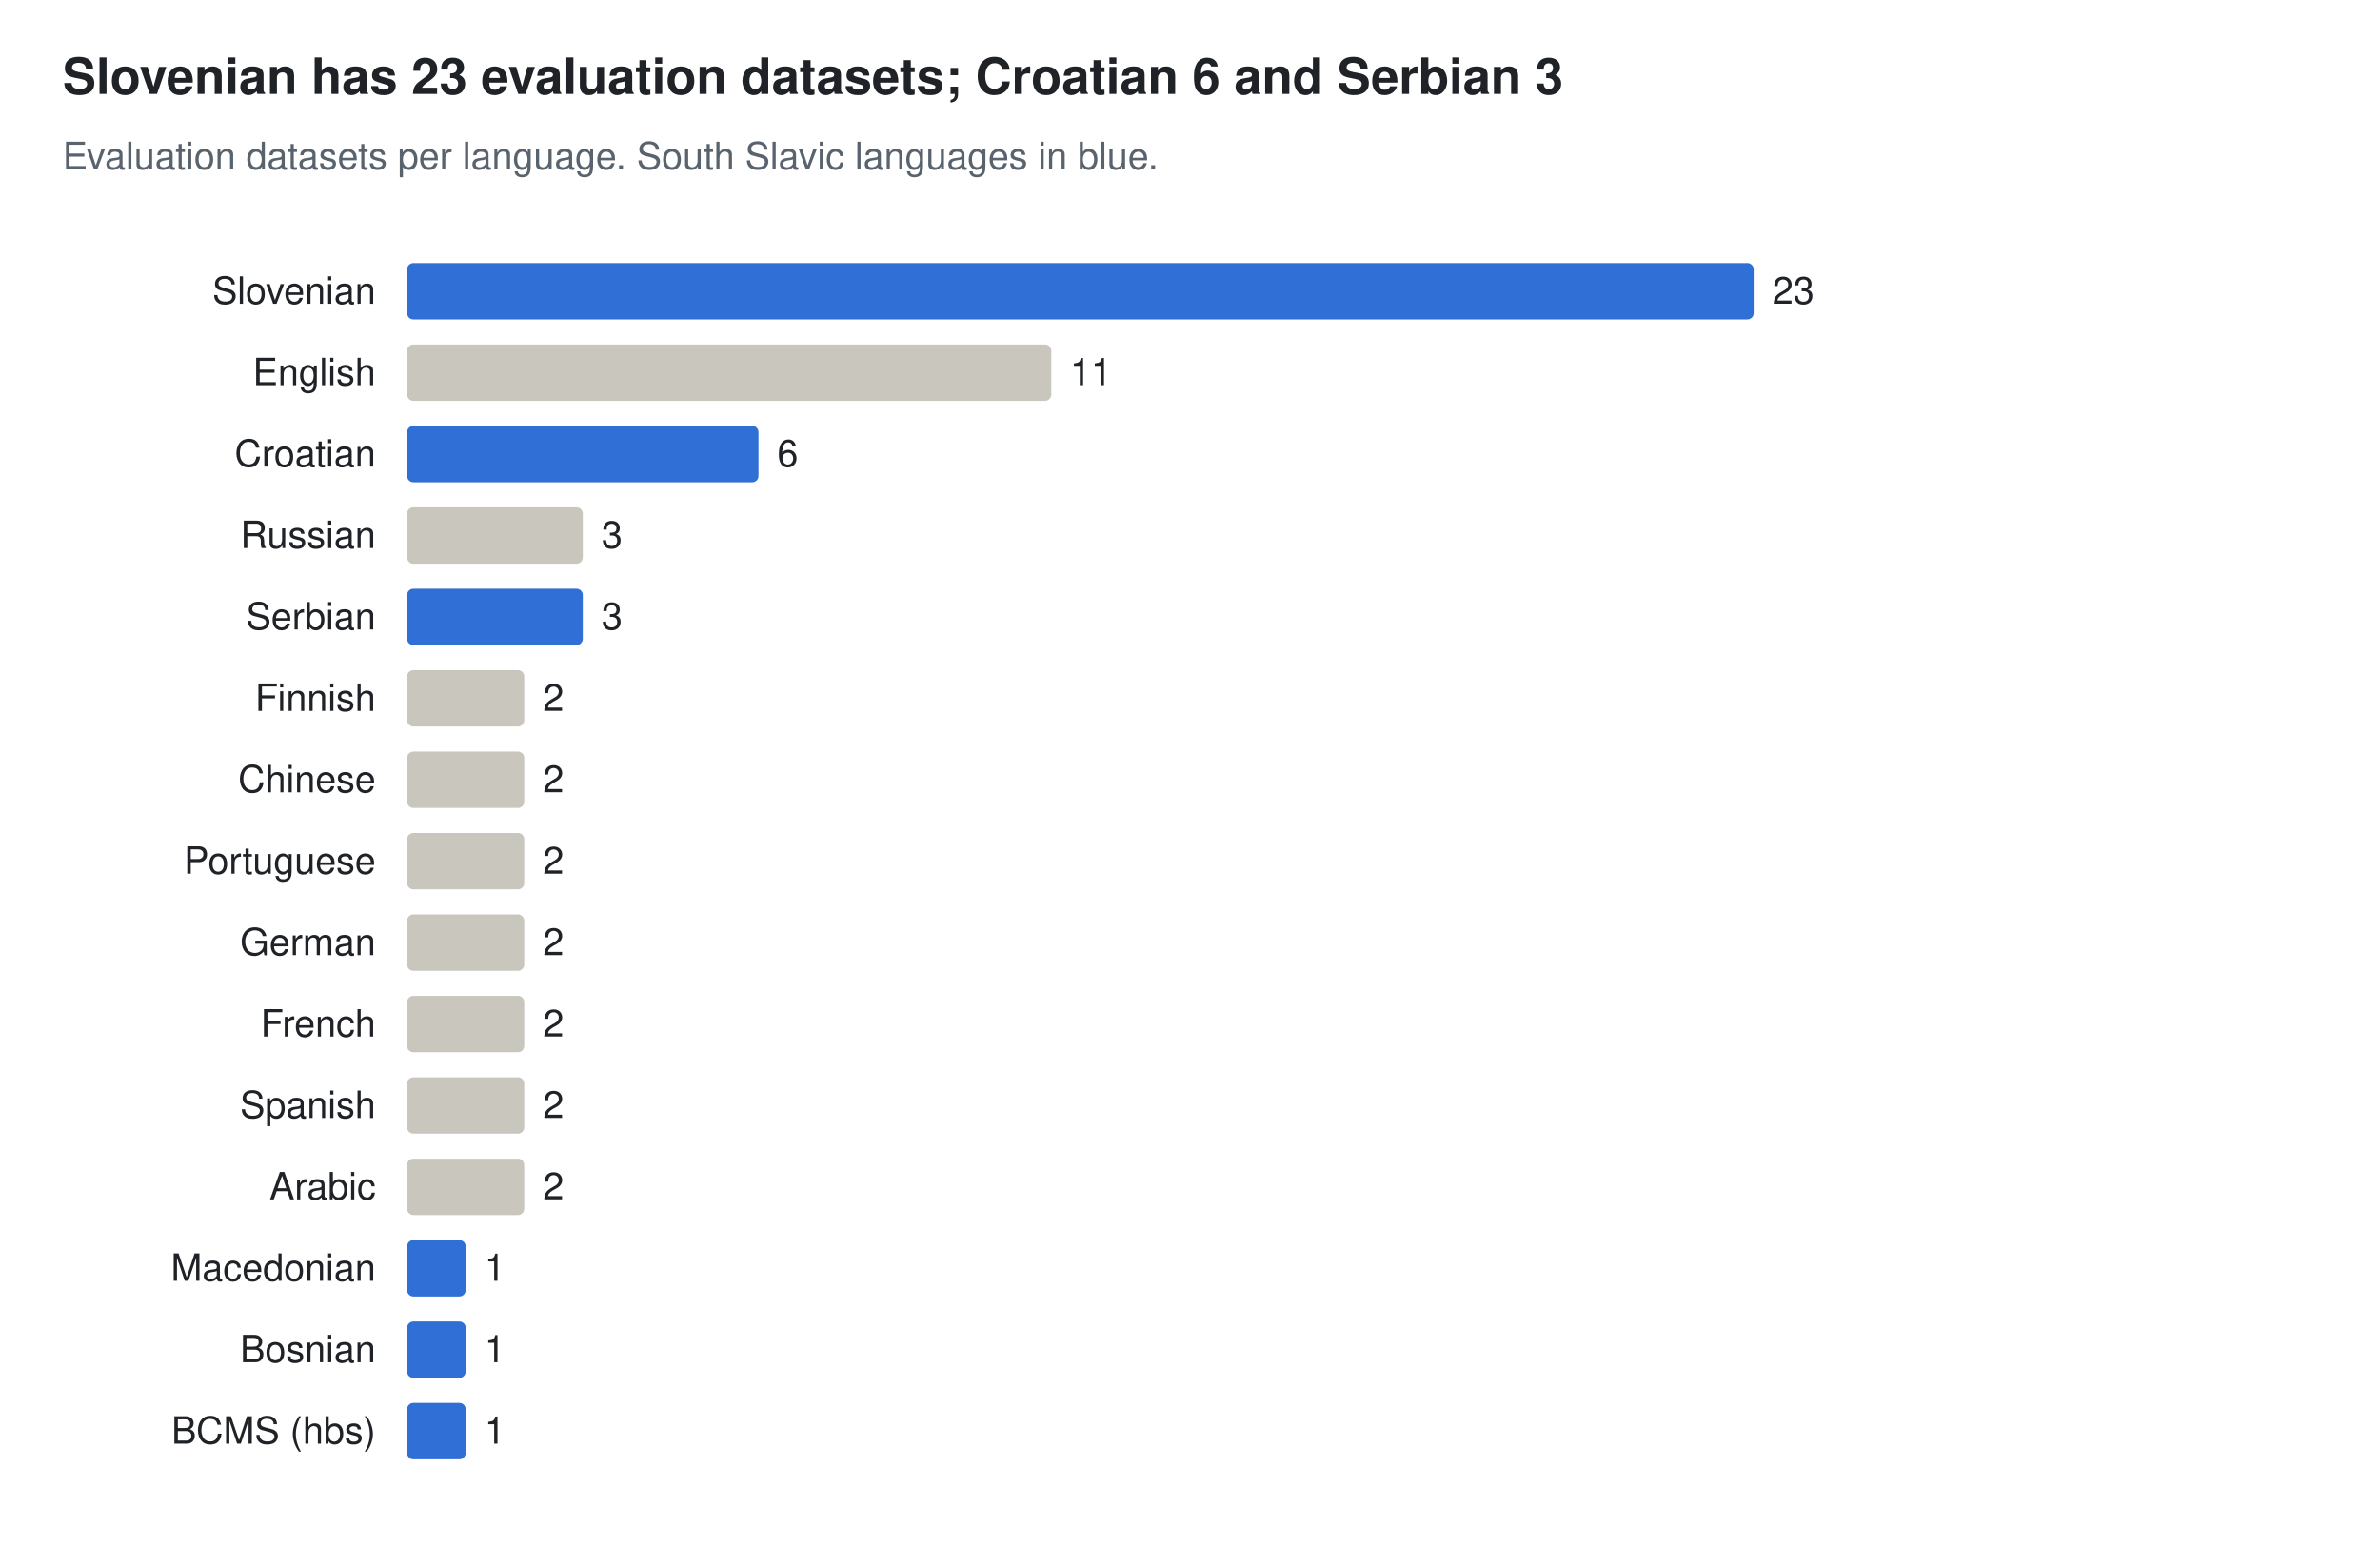
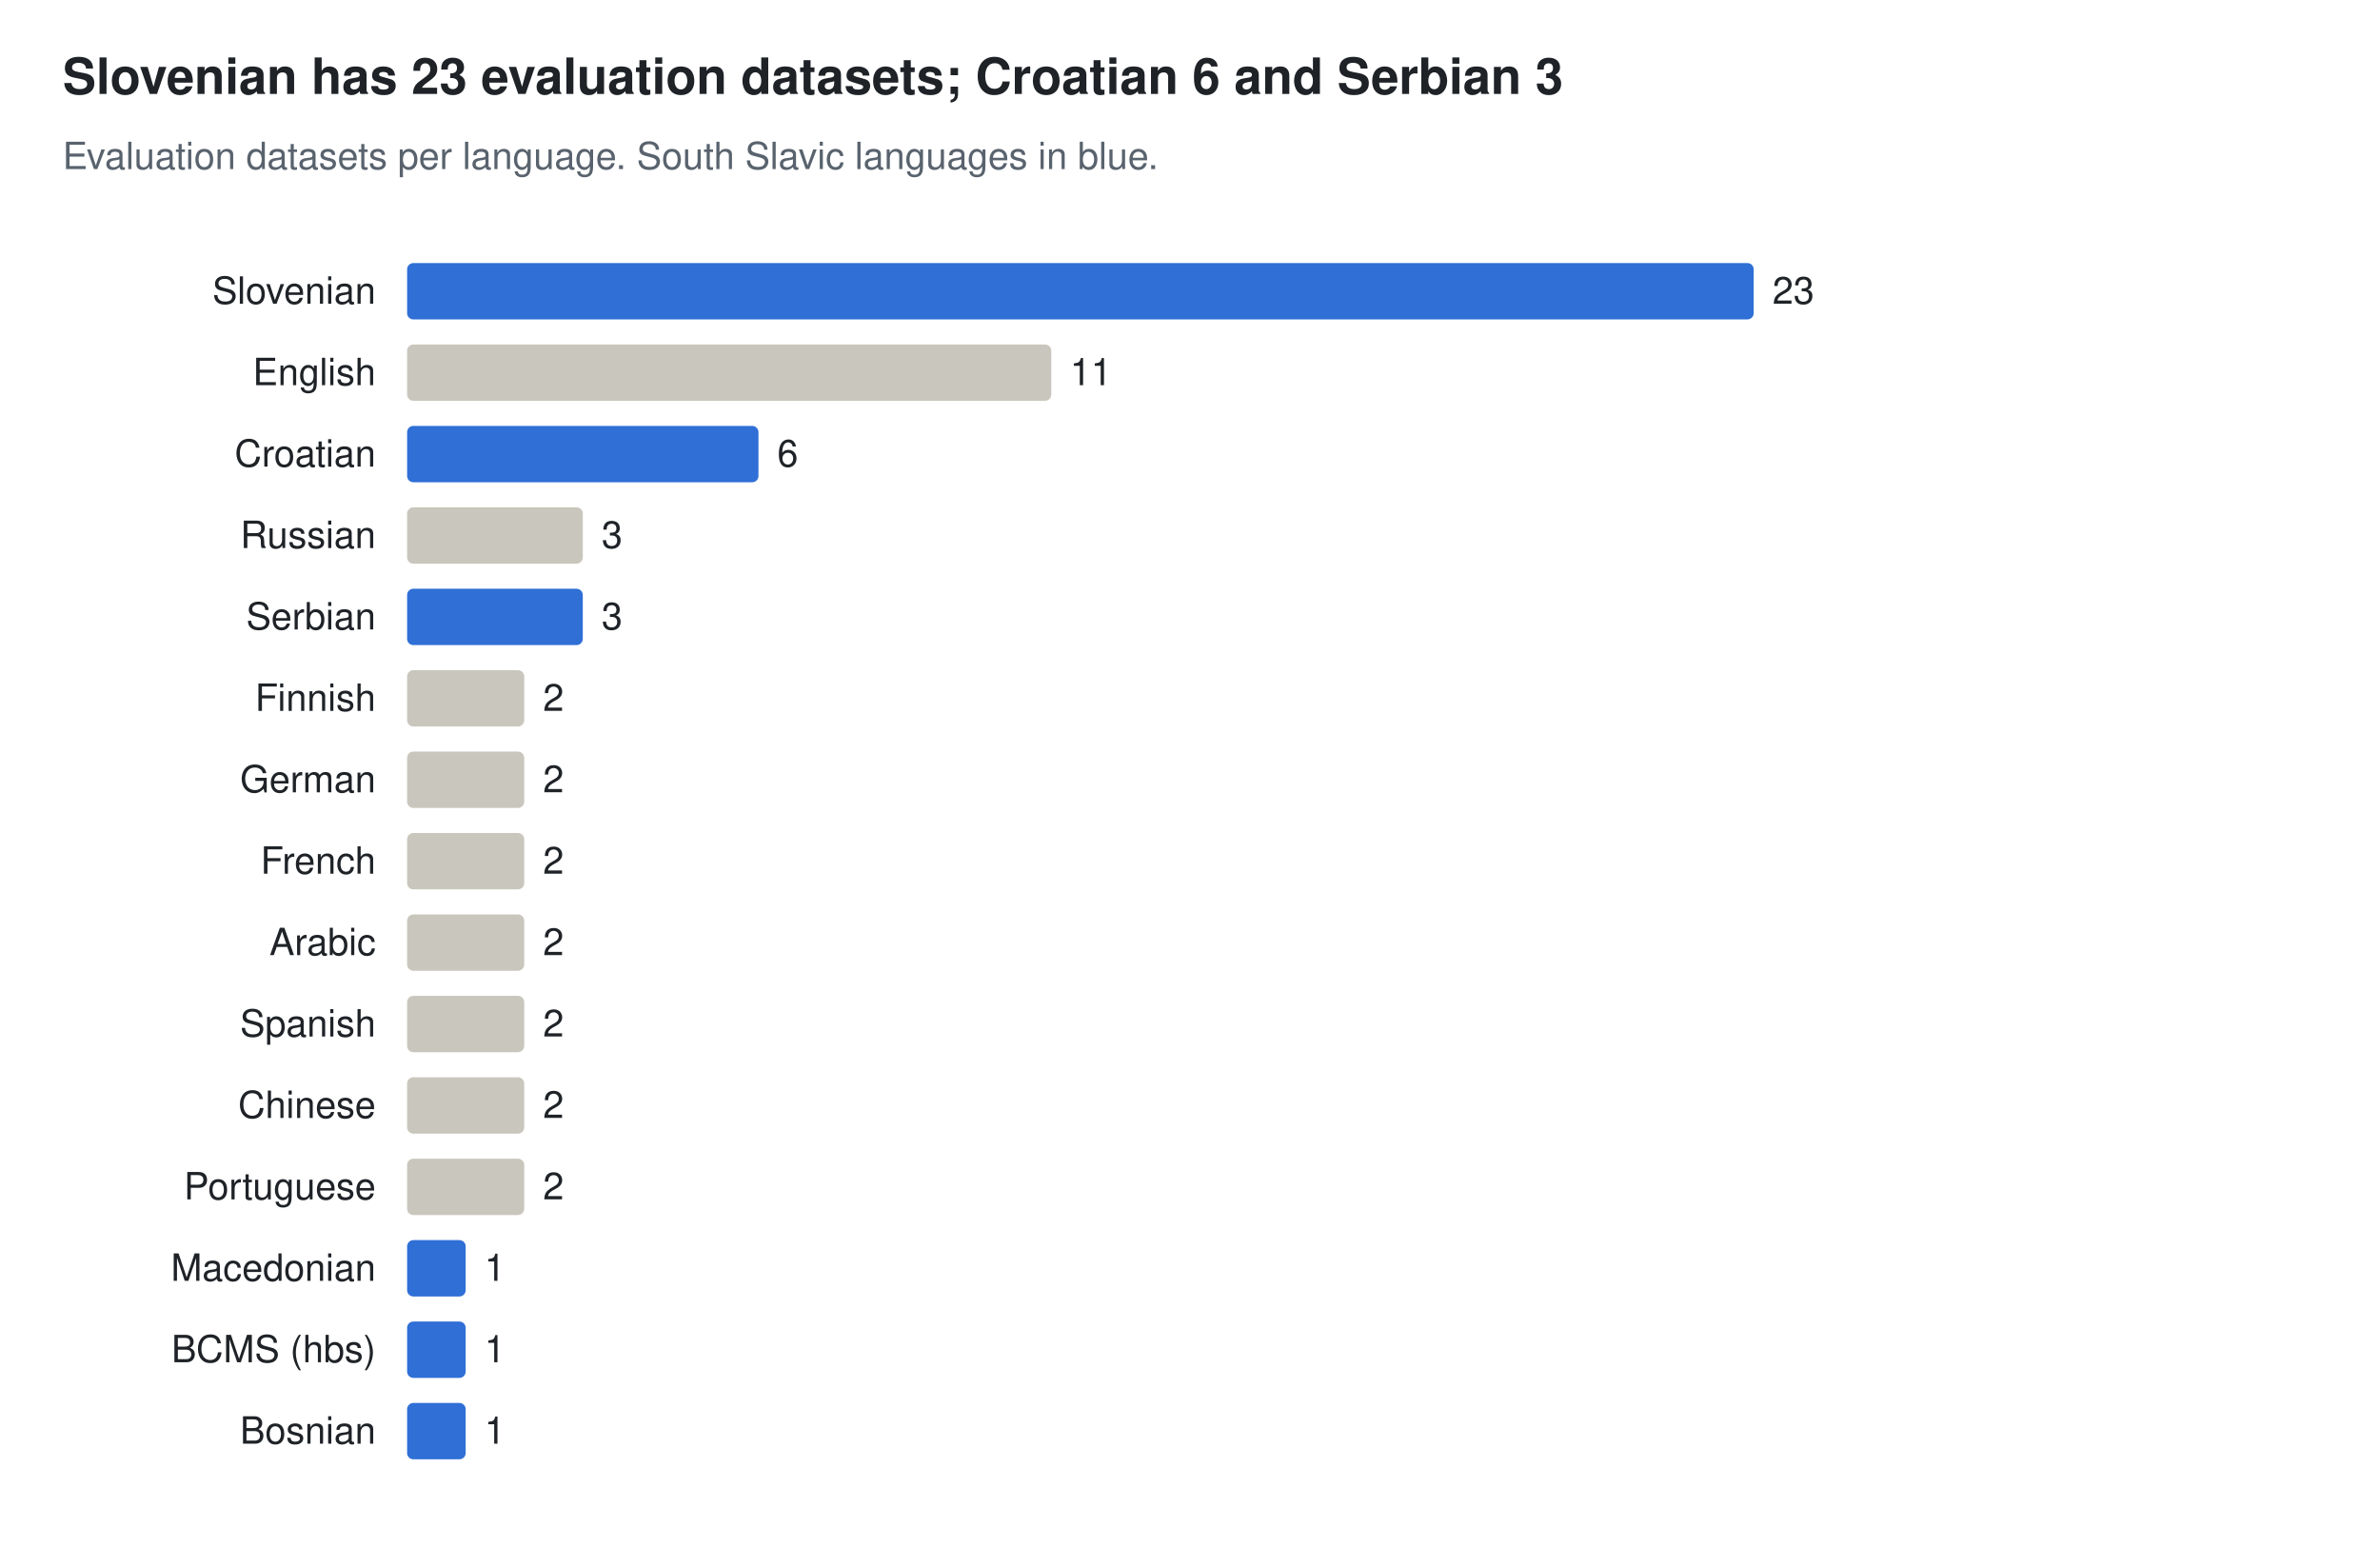
<svg xmlns="http://www.w3.org/2000/svg" viewBox="0 0 760 494" width="760" height="494" font-family="-apple-system,BlinkMacSystemFont,'Segoe UI',Helvetica,Arial,sans-serif" font-size="12">
  <rect width="760" height="494" fill="#ffffff" />
  <text x="20" y="30" font-size="16" font-weight="600" fill="#1f2328">Slovenian has 23 evaluation datasets; Croatian 6 and Serbian 3</text>
  <text x="20" y="54" fill="#59636e">Evaluation datasets per language. South Slavic languages in blue.</text>
  <text x="120" y="97" text-anchor="end" fill="#1f2328">Slovenian</text>
  <rect x="130" y="84" width="430.0" height="18" rx="2" fill="#2f6fd6" />
  <text x="566.0" y="97" fill="#1f2328">23</text>
  <text x="120" y="123" text-anchor="end" fill="#1f2328">English</text>
  <rect x="130" y="110" width="205.7" height="18" rx="2" fill="#c9c7bd" />
  <text x="341.7" y="123" fill="#1f2328">11</text>
  <text x="120" y="149" text-anchor="end" fill="#1f2328">Croatian</text>
  <rect x="130" y="136" width="112.2" height="18" rx="2" fill="#2f6fd6" />
  <text x="248.2" y="149" fill="#1f2328">6</text>
  <text x="120" y="175" text-anchor="end" fill="#1f2328">Russian</text>
  <rect x="130" y="162" width="56.1" height="18" rx="2" fill="#c9c7bd" />
  <text x="192.1" y="175" fill="#1f2328">3</text>
  <text x="120" y="201" text-anchor="end" fill="#1f2328">Serbian</text>
  <rect x="130" y="188" width="56.1" height="18" rx="2" fill="#2f6fd6" />
  <text x="192.1" y="201" fill="#1f2328">3</text>
  <text x="120" y="227" text-anchor="end" fill="#1f2328">Finnish</text>
  <rect x="130" y="214" width="37.4" height="18" rx="2" fill="#c9c7bd" />
  <text x="173.4" y="227" fill="#1f2328">2</text>
-   <text x="120" y="253" text-anchor="end" fill="#1f2328">Chinese</text>
+   <text x="120" y="253" text-anchor="end" fill="#1f2328">German</text>
  <rect x="130" y="240" width="37.4" height="18" rx="2" fill="#c9c7bd" />
  <text x="173.4" y="253" fill="#1f2328">2</text>
-   <text x="120" y="279" text-anchor="end" fill="#1f2328">Portuguese</text>
+   <text x="120" y="279" text-anchor="end" fill="#1f2328">French</text>
  <rect x="130" y="266" width="37.4" height="18" rx="2" fill="#c9c7bd" />
  <text x="173.4" y="279" fill="#1f2328">2</text>
-   <text x="120" y="305" text-anchor="end" fill="#1f2328">German</text>
+   <text x="120" y="305" text-anchor="end" fill="#1f2328">Arabic</text>
  <rect x="130" y="292" width="37.4" height="18" rx="2" fill="#c9c7bd" />
  <text x="173.4" y="305" fill="#1f2328">2</text>
-   <text x="120" y="331" text-anchor="end" fill="#1f2328">French</text>
+   <text x="120" y="331" text-anchor="end" fill="#1f2328">Spanish</text>
  <rect x="130" y="318" width="37.4" height="18" rx="2" fill="#c9c7bd" />
  <text x="173.4" y="331" fill="#1f2328">2</text>
-   <text x="120" y="357" text-anchor="end" fill="#1f2328">Spanish</text>
+   <text x="120" y="357" text-anchor="end" fill="#1f2328">Chinese</text>
  <rect x="130" y="344" width="37.4" height="18" rx="2" fill="#c9c7bd" />
  <text x="173.4" y="357" fill="#1f2328">2</text>
-   <text x="120" y="383" text-anchor="end" fill="#1f2328">Arabic</text>
+   <text x="120" y="383" text-anchor="end" fill="#1f2328">Portuguese</text>
  <rect x="130" y="370" width="37.4" height="18" rx="2" fill="#c9c7bd" />
  <text x="173.4" y="383" fill="#1f2328">2</text>
  <text x="120" y="409" text-anchor="end" fill="#1f2328">Macedonian</text>
  <rect x="130" y="396" width="18.7" height="18" rx="2" fill="#2f6fd6" />
  <text x="154.7" y="409" fill="#1f2328">1</text>
-   <text x="120" y="435" text-anchor="end" fill="#1f2328">Bosnian</text>
+   <text x="120" y="435" text-anchor="end" fill="#1f2328">BCMS (hbs)</text>
  <rect x="130" y="422" width="18.7" height="18" rx="2" fill="#2f6fd6" />
  <text x="154.7" y="435" fill="#1f2328">1</text>
-   <text x="120" y="461" text-anchor="end" fill="#1f2328">BCMS (hbs)</text>
+   <text x="120" y="461" text-anchor="end" fill="#1f2328">Bosnian</text>
  <rect x="130" y="448" width="18.7" height="18" rx="2" fill="#2f6fd6" />
  <text x="154.7" y="461" fill="#1f2328">1</text>
</svg>
